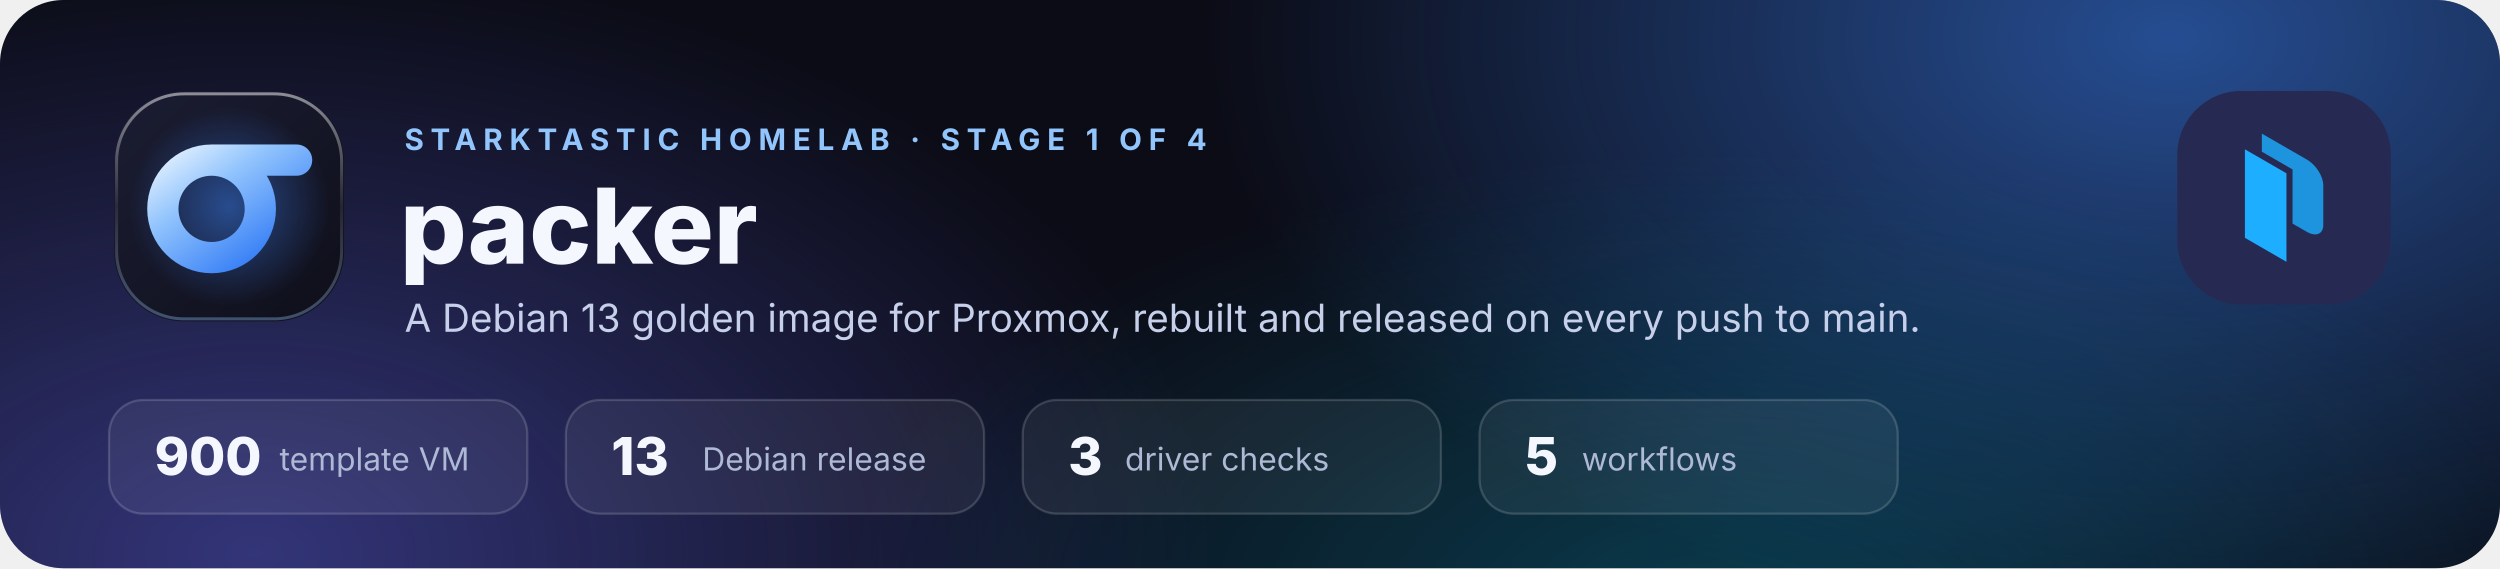
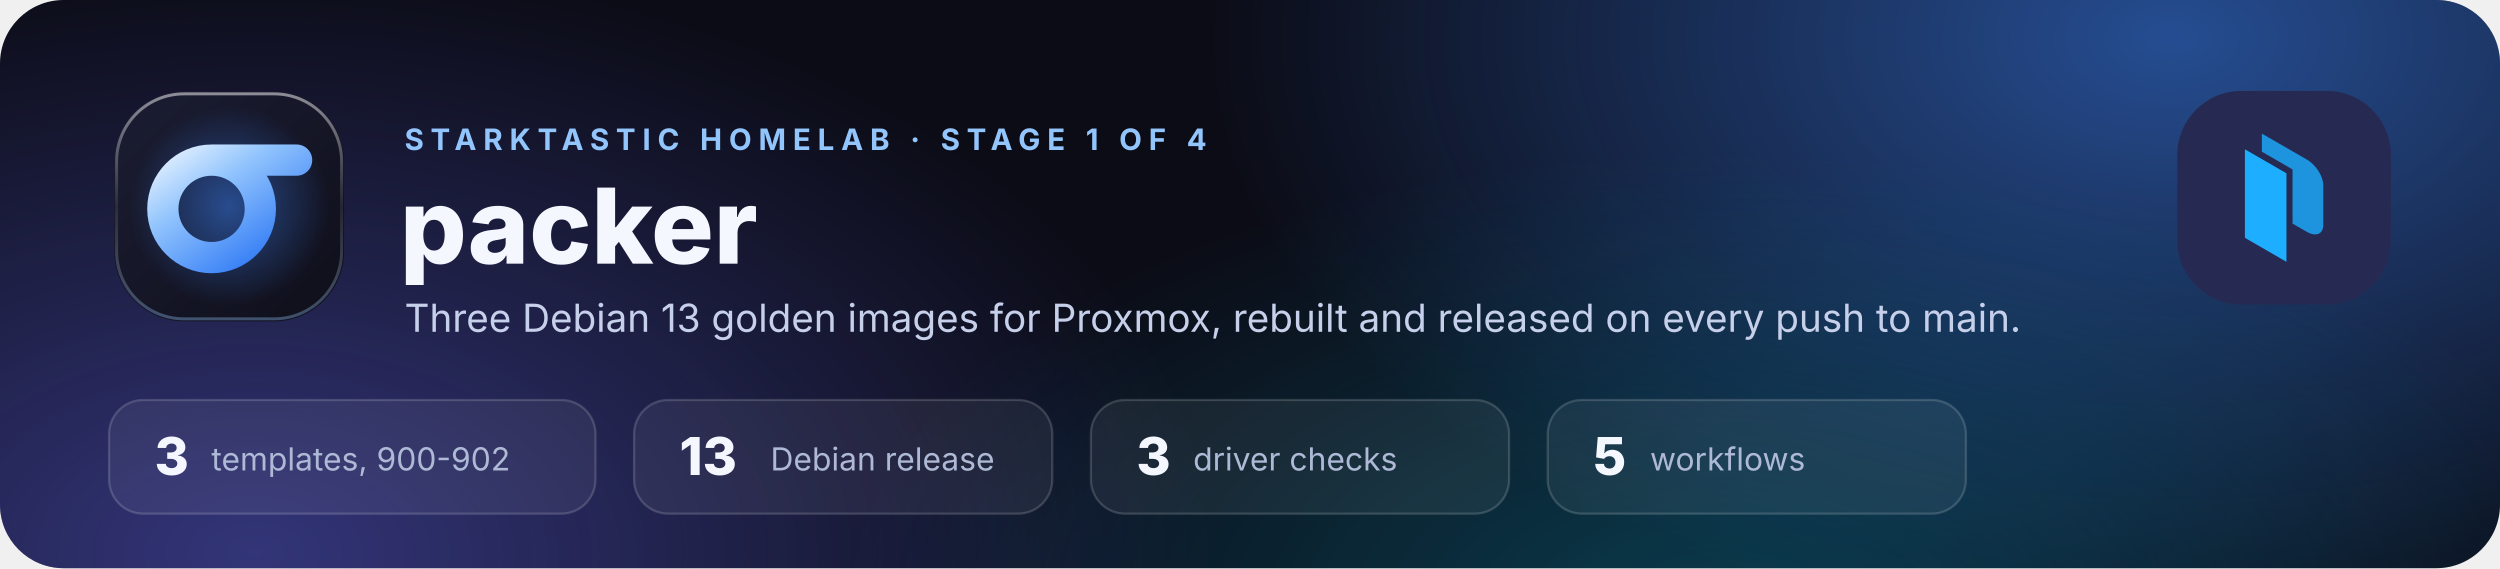
<svg xmlns="http://www.w3.org/2000/svg" width="1100" height="250" viewBox="0 0 1100 250" role="img" aria-labelledby="t d">
  <defs>
    <radialGradient id="ga">
      <stop offset="0" stop-color="#3B82F6" stop-opacity=".55" />
      <stop offset="1" stop-color="#3B82F6" stop-opacity="0" />
    </radialGradient>
    <radialGradient id="gb">
      <stop offset="0" stop-color="#6366F1" stop-opacity=".45" />
      <stop offset="1" stop-color="#6366F1" stop-opacity="0" />
    </radialGradient>
    <radialGradient id="gc">
      <stop offset="0" stop-color="#0891B2" stop-opacity=".35" />
      <stop offset="1" stop-color="#0891B2" stop-opacity="0" />
    </radialGradient>
    <linearGradient id="card" x1="0" y1="0" x2="1" y2="1">
      <stop offset="0" stop-color="#1B1D33" />
      <stop offset="1" stop-color="#0F0F1A" />
    </linearGradient>
    <linearGradient id="rim" x1="0" y1="0" x2="0" y2="1">
      <stop offset="0" stop-color="#FFFFFF" stop-opacity=".5" />
      <stop offset=".5" stop-color="#FFFFFF" stop-opacity=".08" />
      <stop offset="1" stop-color="#93C5FD" stop-opacity=".35" />
    </linearGradient>
    <linearGradient id="edge" gradientUnits="userSpaceOnUse" x1="0" y1="0" x2="1100" y2="0">
      <stop offset="0" stop-color="#60A5FA" />
      <stop offset="1" stop-color="#22D3EE" />
    </linearGradient>
    <linearGradient id="sq" x1="0" y1="0" x2="1" y2="1">
      <stop offset="0" stop-color="#1B1D33" />
      <stop offset="1" stop-color="#0F0F1A" />
    </linearGradient>
    <radialGradient id="glow" cx=".5" cy=".5" r=".5">
      <stop offset="0" stop-color="#3B82F6" stop-opacity=".5" />
      <stop offset="1" stop-color="#3B82F6" stop-opacity="0" />
    </radialGradient>
    <linearGradient id="st" gradientUnits="userSpaceOnUse" x1="12" y1="8" x2="36" y2="42">
      <stop offset="0" stop-color="#FFFFFF" />
      <stop offset=".35" stop-color="#93C5FD" />
      <stop offset=".75" stop-color="#3B82F6" />
      <stop offset="1" stop-color="#22D3EE" />
    </linearGradient>
    <linearGradient id="wm" gradientUnits="userSpaceOnUse" x1="0" y1="0" x2="182" y2="0">
      <stop offset="0" stop-color="#FFFFFF" />
      <stop offset=".55" stop-color="#93C5FD" />
      <stop offset="1" stop-color="#67E8F9" />
    </linearGradient>
    <clipPath id="clip">
      <rect width="1100" height="250" rx="28" />
    </clipPath>
    <symbol id="i-packer" viewBox="0 0 128 128">
      <path fill="#1daeff" d="M66.354 39.617V128l-41.482-23.963v-88.39Zm0 0" />
      <path fill="#1d94dd" d="M86.893 25.975 41.801 0v18.044L72.46 35.75v54.119l14.433 8.269c8.934 5.158 16.236 2.066 16.236-6.863V51.592c0-8.933-7.302-20.459-16.235-25.617zm0 0" />
    </symbol>
  </defs>
  <style>
    text { font-family: Manrope, Inter, ui-sans-serif, system-ui, -apple-system, 'Segoe UI', Roboto, 'Helvetica Neue', 'Noto Sans', Arial, sans-serif; }
    .mono { font-family: ui-monospace, 'SF Mono', SFMono-Regular, Menlo, Consolas, 'Liberation Mono', monospace; }
    .panel { fill: #0B0C16; }
    .card { fill: url(#card); fill-opacity: .8; }
    .rim { fill: none; stroke: url(#rim); }
    .lit { fill: none; stroke: #60A5FA; stroke-width: 2; }
    .lane { fill: #FFFFFF; fill-opacity: .035; stroke: #FFFFFF; stroke-opacity: .09; }
    .tile { fill: #262A52; }
    .t1 { fill: #F5F7FF; }
    .t2 { fill: #AEB9D6; }
    .t3 { fill: #7F8AAB; }
    .acc { fill: #93C5FD; }
    .vio { fill: #C4B5FD; }
    .amb { fill: #FCD34D; }
    .rule { stroke: #FFFFFF; stroke-opacity: .1; }
    .chip { fill: #3B82F6; fill-opacity: .16; stroke: #60A5FA; stroke-opacity: .45; }
    .chipt { fill: #DBEAFE; }
    .wf { fill: #FFFFFF; fill-opacity: .06; stroke: #FFFFFF; stroke-opacity: .2; }
    .wft { fill: #E6EBFA; }
    .dot { fill: #22D3EE; }
    .edge { fill: none; stroke: url(#edge); stroke-width: 2.5; stroke-opacity: .35; }
    .flow { fill: none; stroke: url(#edge); stroke-width: 2.5; stroke-linecap: round; stroke-dasharray: 2 10; animation: flow 1.1s linear infinite; }
    .head { fill: #22D3EE; }
    .badge { fill: #0F1124; stroke: #60A5FA; stroke-width: 1.5; }
    .badget { fill: #DBEAFE; }
    .side { fill: none; stroke: #A78BFA; stroke-width: 1.5; stroke-dasharray: 3 5; stroke-linecap: round; animation: flow 3s linear infinite; }
    .sidehead { fill: #A78BFA; }
    .pill { fill: #171331; stroke: #A78BFA; stroke-opacity: .55; }
    .pillt { fill: #DDD6FE; }
    .wire { fill: none; stroke: #8A94B8; stroke-opacity: .6; stroke-width: 1.5; }
    .wirehead { fill: #8A94B8; }
    .hum { fill: #2A2110; stroke: #FBBF24; stroke-opacity: .6; }
    .humt { fill: #FDE68A; }
    .gate { fill: none; stroke: #FBBF24; stroke-opacity: .7; stroke-width: 1.5; stroke-dasharray: 6 6; }
    .tag { fill: #151936; stroke: #8A94B8; stroke-opacity: .5; }
    .tagt { fill: #C9D1EA; }
    .here { fill: #13244D; stroke: #60A5FA; }
    .heret { fill: #DBEAFE; }
    .dim { opacity: .5; }
    @keyframes flow { to { stroke-dashoffset: -24; } }
    @media (prefers-reduced-motion: reduce) { .flow, .side { animation: none; } }
  </style>
  <g clip-path="url(#clip)">
    <rect class="panel" width="1100" height="250" />
    <g class="blob">
      <ellipse cx="957" cy="17.5" rx="429" ry="260" fill="url(#ga)" />
      <ellipse cx="110" cy="242.5" rx="429" ry="260" fill="url(#gb)" />
      <ellipse cx="759" cy="267.5" rx="385" ry="200" fill="url(#gc)" />
    </g>
  </g>
  <g transform="translate(48 38) scale(2.2)">
    <rect x="1" y="1" width="46" height="46" rx="14" fill="url(#sq)" />
    <circle cx="24" cy="24" r="20" fill="url(#glow)" />
    <path d="M37.5 14.75H20.5A9.75 9.75 0 1 0 20.5 34.25A9.75 9.75 0 1 0 20.5 14.75" fill="none" stroke="url(#st)" stroke-linecap="round" stroke-linejoin="round" stroke-width="6.25" />
    <rect x="1.5" y="1.5" width="45" height="45" rx="13.5" fill="none" stroke="url(#rim)" stroke-width=".6" />
  </g>
  <text x="178" y="66" font-size="13" font-weight="700" letter-spacing="3" fill="#93C5FD">STARKTASTIC HOMELAB · STAGE 1 OF 4</text>
  <text x="176" y="116" font-size="46" font-weight="800" fill="#F5F7FF">packer</text>
-   <text x="178" y="146" font-size="17" fill="#C7D0EA">A Debian 13 golden image for Proxmox, rebuilt and released on every push to main.</text>
+   <text x="178" y="146" font-size="17" fill="#C7D0EA">Three Debian 13 golden images for Proxmox, rebuilt and released on every push to main.</text>
  <rect class="tile" x="958" y="40" width="94" height="94" rx="28.2" />
  <use href="#i-packer" x="976.8" y="58.8" width="56.4" height="56.4" />
  <g font-size="14" fill="#AEB9D6">
-     <rect x="48" y="176" width="184" height="50" rx="15" fill="#FFFFFF" fill-opacity=".06" stroke="#FFFFFF" stroke-opacity=".16" />
-     <text x="68" y="209" font-size="23" font-weight="800" fill="#F5F7FF">900</text>
-     <text x="123" y="207">template VM</text>
-     <rect x="249" y="176" width="184" height="50" rx="15" fill="#FFFFFF" fill-opacity=".06" stroke="#FFFFFF" stroke-opacity=".16" />
-     <text x="269" y="209" font-size="23" font-weight="800" fill="#F5F7FF">13</text>
-     <text x="309" y="207">Debian release</text>
-     <rect x="450" y="176" width="184" height="50" rx="15" fill="#FFFFFF" fill-opacity=".06" stroke="#FFFFFF" stroke-opacity=".16" />
-     <text x="470" y="209" font-size="23" font-weight="800" fill="#F5F7FF">3</text>
-     <text x="495" y="207">driver checks</text>
-     <rect x="651" y="176" width="184" height="50" rx="15" fill="#FFFFFF" fill-opacity=".06" stroke="#FFFFFF" stroke-opacity=".16" />
-     <text x="671" y="209" font-size="23" font-weight="800" fill="#F5F7FF">5</text>
-     <text x="696" y="207">workflows</text>
+     <rect x="48" y="176" width="214" height="50" rx="15" fill="#FFFFFF" fill-opacity=".06" stroke="#FFFFFF" stroke-opacity=".16" />
+     <text x="68" y="209" font-size="23" font-weight="800" fill="#F5F7FF">3</text>
+     <text x="93" y="207">templates, 900-902</text>
+     <rect x="279" y="176" width="184" height="50" rx="15" fill="#FFFFFF" fill-opacity=".06" stroke="#FFFFFF" stroke-opacity=".16" />
+     <text x="299" y="209" font-size="23" font-weight="800" fill="#F5F7FF">13</text>
+     <text x="339" y="207">Debian release</text>
+     <rect x="480" y="176" width="184" height="50" rx="15" fill="#FFFFFF" fill-opacity=".06" stroke="#FFFFFF" stroke-opacity=".16" />
+     <text x="500" y="209" font-size="23" font-weight="800" fill="#F5F7FF">3</text>
+     <text x="525" y="207">driver checks</text>
+     <rect x="681" y="176" width="184" height="50" rx="15" fill="#FFFFFF" fill-opacity=".06" stroke="#FFFFFF" stroke-opacity=".16" />
+     <text x="701" y="209" font-size="23" font-weight="800" fill="#F5F7FF">5</text>
+     <text x="726" y="207">workflows</text>
  </g>
</svg>
